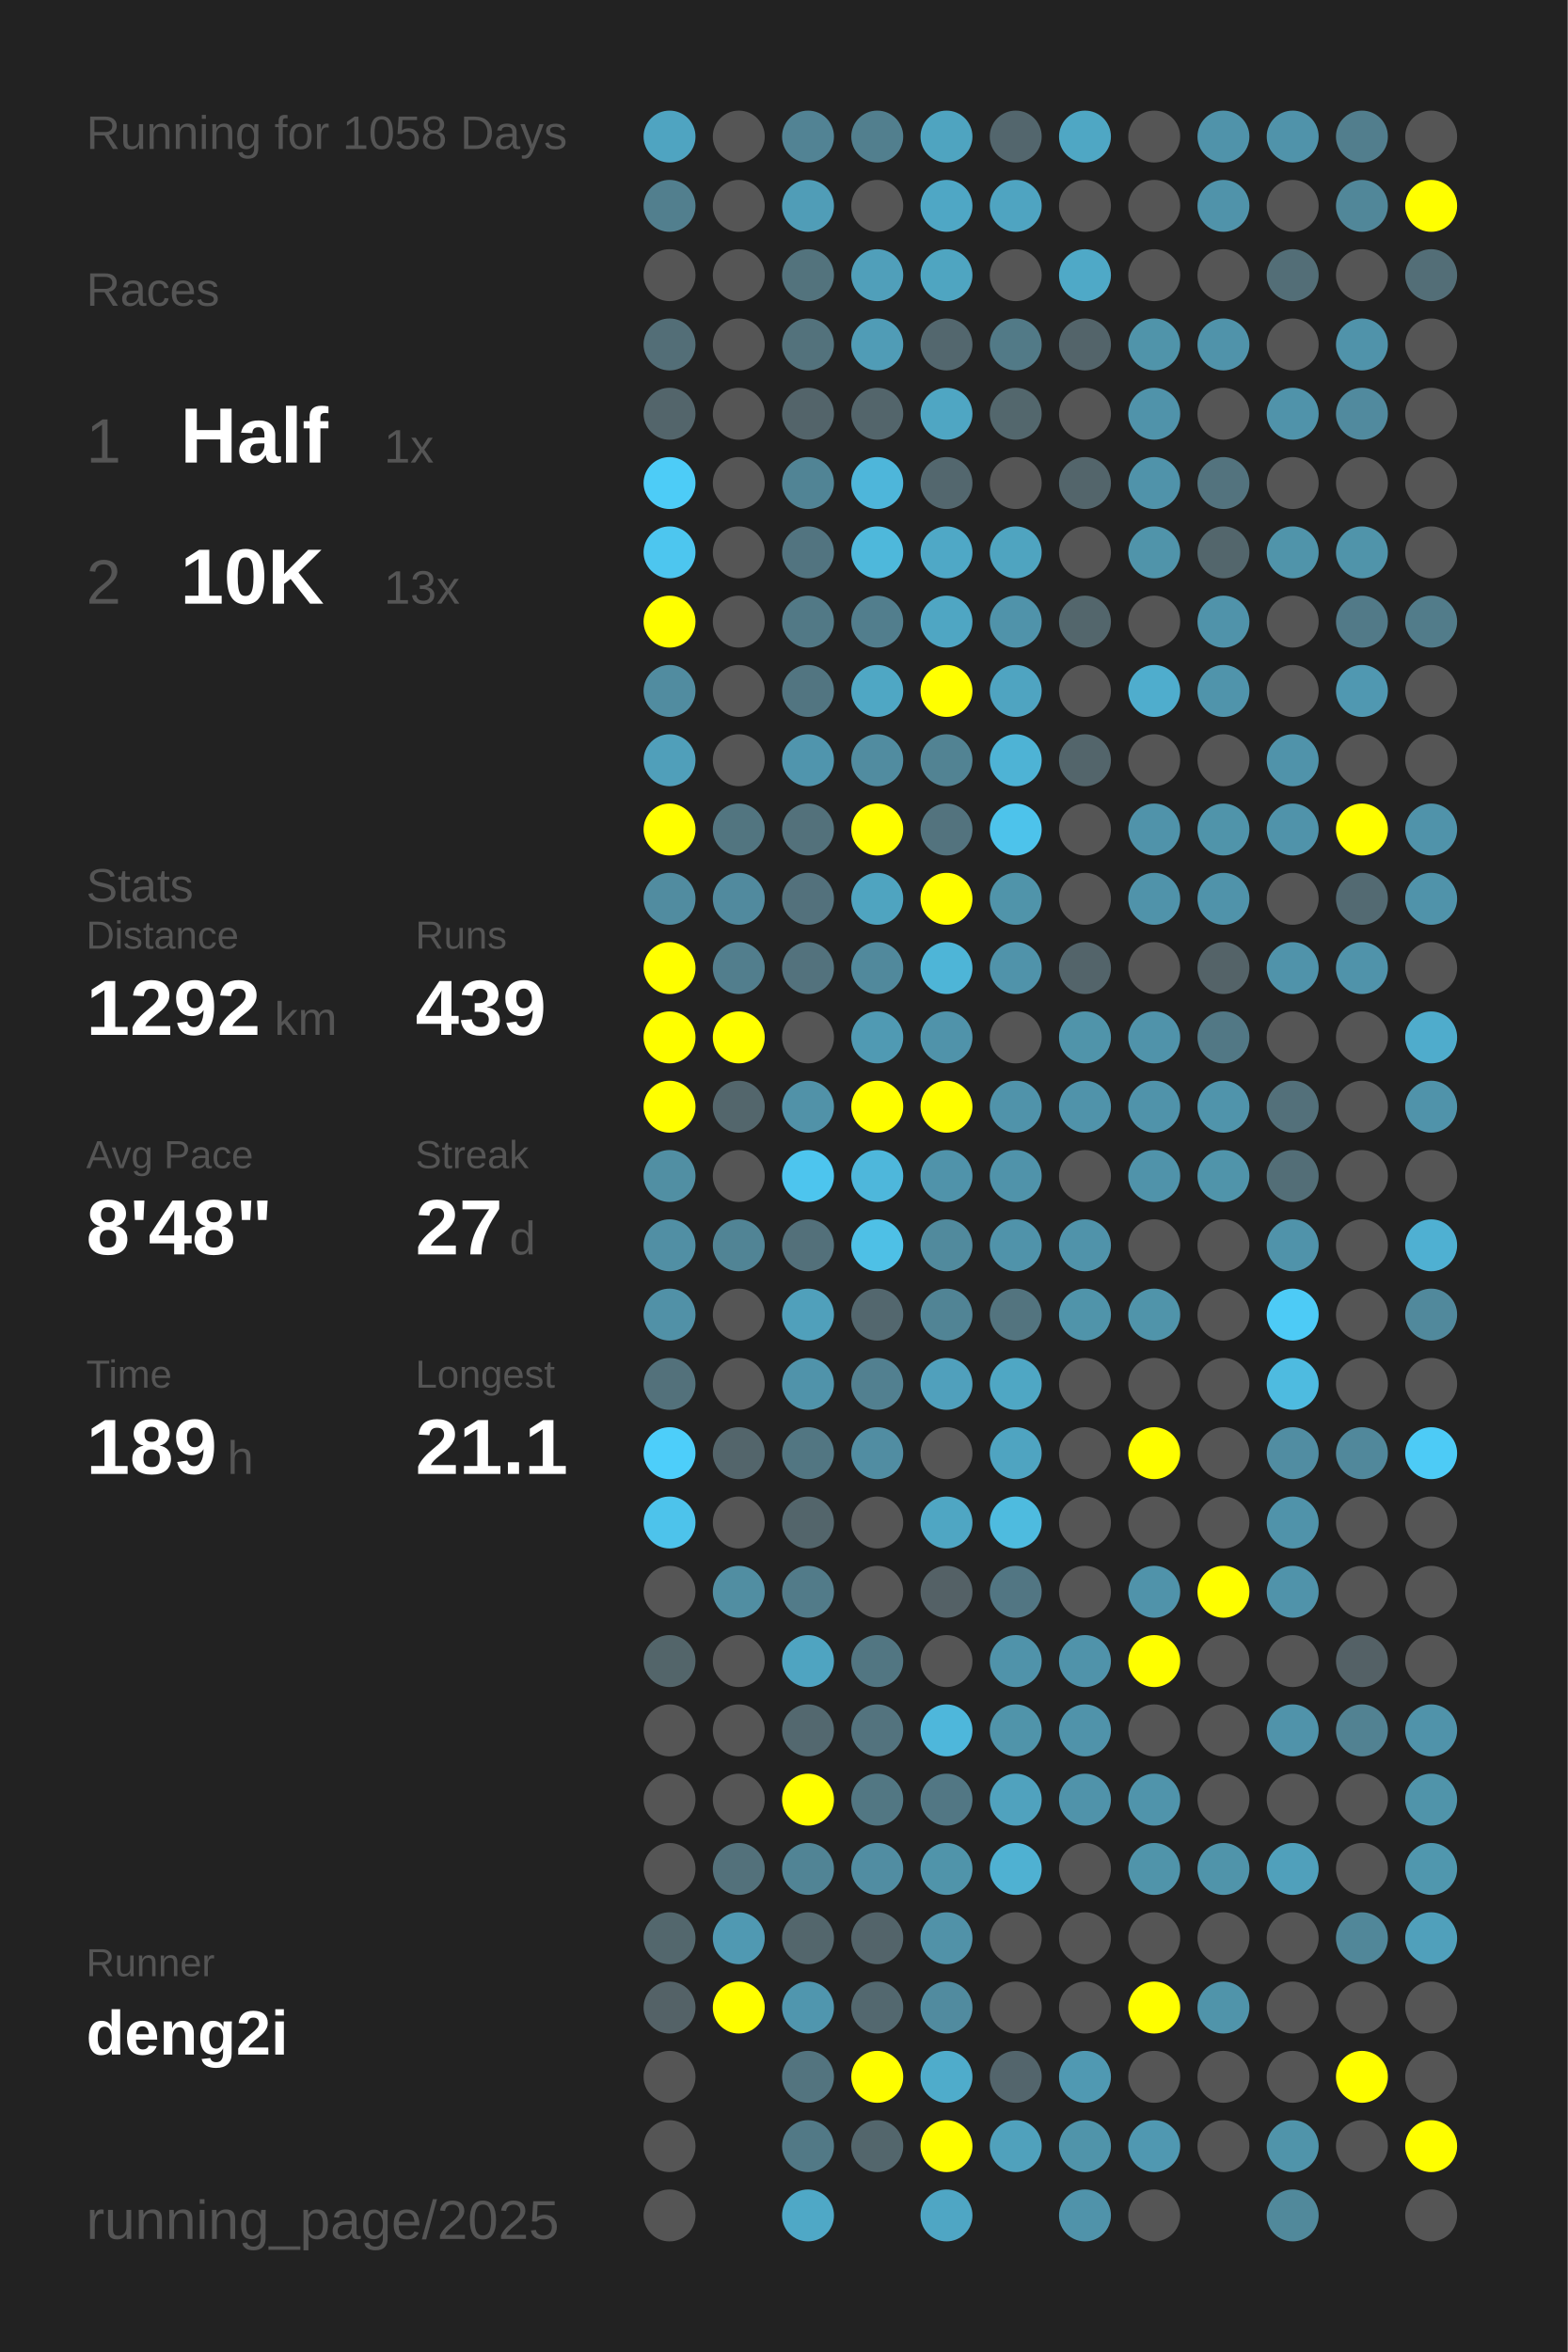
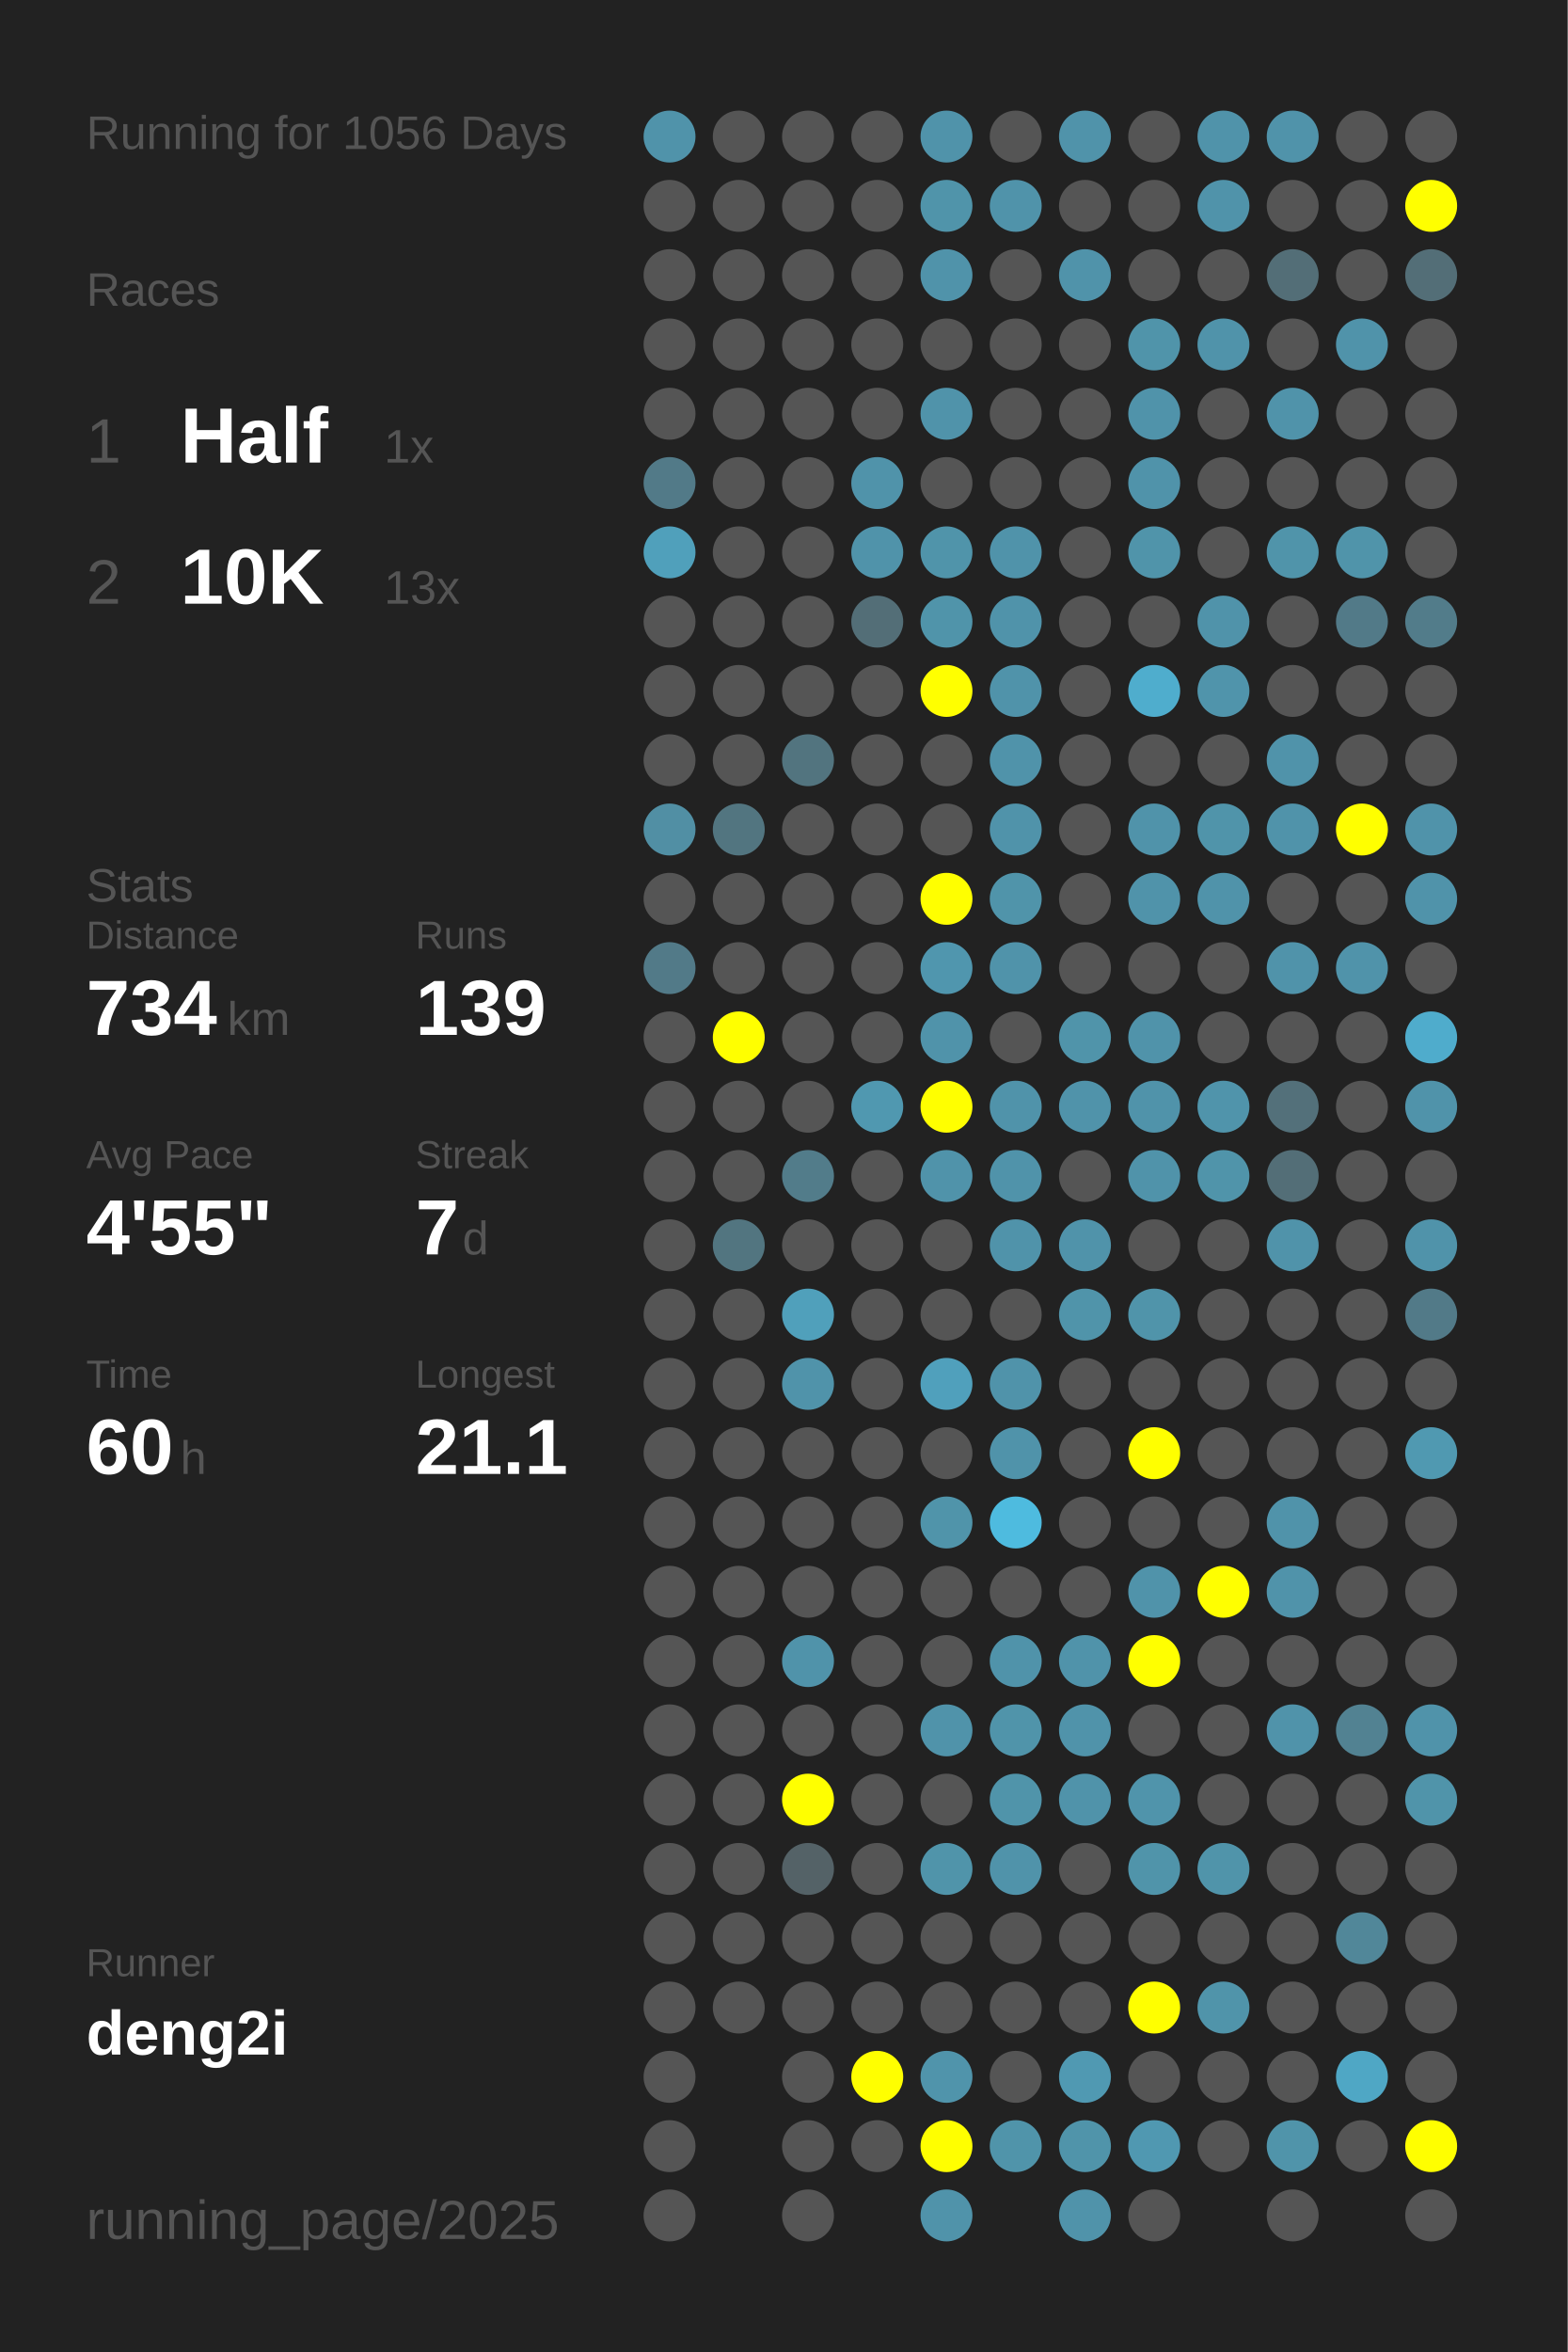
<svg xmlns="http://www.w3.org/2000/svg" baseProfile="full" height="300mm" version="1.1" viewBox="0,0,200,300" width="200mm">
  <defs />
  <rect fill="#222222" height="300" width="200" x="0" y="0" />
-   <text fill="#555555" style="font-size:6px; font-family:Arial;" x="11" y="19">Running for 1058 Days</text>
+   <text fill="#555555" style="font-size:6px; font-family:Arial;" x="11" y="19">Running for 1056 Days</text>
  <text fill="#555555" style="font-size:6px; font-family:Arial;" x="11" y="39">Races</text>
  <text fill="#555555" style="font-size:8px; font-family:Arial;" x="11" y="59">1</text>
  <text fill="#FFFFFF" style="font-size:10px; font-family:Arial; font-weight:bold;" x="23" y="59">Half</text>
  <text fill="#555555" style="font-size:6px; font-family:Arial;" x="49" y="59">1x</text>
  <text fill="#555555" style="font-size:8px; font-family:Arial;" x="11" y="77">2</text>
  <text fill="#FFFFFF" style="font-size:10px; font-family:Arial; font-weight:bold;" x="23" y="77">10K</text>
  <text fill="#555555" style="font-size:6px; font-family:Arial;" x="49" y="77">13x</text>
  <text fill="#555555" style="font-size:6px; font-family:Arial;" x="11" y="115">Stats</text>
  <text fill="#555555" style="font-size:5px; font-family:Arial;" x="11" y="121">Distance</text>
-   <text fill="#FFFFFF" style="font-size:10px; font-family:Arial; font-weight:bold;" x="11" y="132">1292</text>
-   <text fill="#555555" style="font-size:6px; font-family:Arial;" x="35" y="132">km</text>
+   <text fill="#FFFFFF" style="font-size:10px; font-family:Arial; font-weight:bold;" x="11" y="132">734</text>
+   <text fill="#555555" style="font-size:6px; font-family:Arial;" x="29" y="132">km</text>
  <text fill="#555555" style="font-size:5px; font-family:Arial;" x="53" y="121">Runs</text>
-   <text fill="#FFFFFF" style="font-size:10px; font-family:Arial; font-weight:bold;" x="53" y="132">439</text>
+   <text fill="#FFFFFF" style="font-size:10px; font-family:Arial; font-weight:bold;" x="53" y="132">139</text>
  <text fill="#555555" style="font-size:5px; font-family:Arial;" x="11" y="149">Avg Pace</text>
-   <text fill="#FFFFFF" style="font-size:10px; font-family:Arial; font-weight:bold;" x="11" y="160">8'48"</text>
+   <text fill="#FFFFFF" style="font-size:10px; font-family:Arial; font-weight:bold;" x="11" y="160">4'55"</text>
  <text fill="#555555" style="font-size:5px; font-family:Arial;" x="53" y="149">Streak</text>
-   <text fill="#FFFFFF" style="font-size:10px; font-family:Arial; font-weight:bold;" x="53" y="160">27</text>
-   <text fill="#555555" style="font-size:6px; font-family:Arial;" x="65" y="160">d</text>
+   <text fill="#FFFFFF" style="font-size:10px; font-family:Arial; font-weight:bold;" x="53" y="160">7</text>
+   <text fill="#555555" style="font-size:6px; font-family:Arial;" x="59" y="160">d</text>
  <text fill="#555555" style="font-size:5px; font-family:Arial;" x="11" y="177">Time</text>
-   <text fill="#FFFFFF" style="font-size:10px; font-family:Arial; font-weight:bold;" x="11" y="188">189</text>
-   <text fill="#555555" style="font-size:6px; font-family:Arial;" x="29" y="188">h</text>
+   <text fill="#FFFFFF" style="font-size:10px; font-family:Arial; font-weight:bold;" x="11" y="188">60</text>
+   <text fill="#555555" style="font-size:6px; font-family:Arial;" x="23" y="188">h</text>
  <text fill="#555555" style="font-size:5px; font-family:Arial;" x="53" y="177">Longest</text>
  <text fill="#FFFFFF" style="font-size:10px; font-family:Arial; font-weight:bold;" x="53" y="188">21.1</text>
  <text fill="#555555" style="font-size:5px; font-family:Arial;" x="11" y="252.065">Runner</text>
  <text fill="#FFFFFF" style="font-size:8px; font-family:Arial; font-weight:bold;" x="11" y="262.065">deng2i</text>
  <text fill="#555555" style="font-size:7px; font-family:Arial;" x="11" y="285.581">running_page/2025</text>
-   <circle cx="85.417" cy="17.419" fill="#4fa4c1" r="3.312" />
-   <circle cx="85.417" cy="26.258" fill="#527f8e" r="3.312" />
+   <circle cx="85.417" cy="17.419" fill="#5093aa" r="3.312" />
+   <circle cx="85.417" cy="26.258" fill="#555555" r="3.312" />
  <circle cx="85.417" cy="35.097" fill="#555555" r="3.312" />
-   <circle cx="85.417" cy="43.935" fill="#536e77" r="3.312" />
-   <circle cx="85.417" cy="52.774" fill="#53656b" r="3.312" />
-   <circle cx="85.417" cy="61.613" fill="#4dccf7" r="3.312" />
-   <circle cx="85.417" cy="70.452" fill="#4dc6ef" r="3.312" />
-   <circle cx="85.417" cy="79.29" fill="#FFFF00" r="3.312" />
-   <circle cx="85.417" cy="88.129" fill="#518ca0" r="3.312" />
-   <circle cx="85.417" cy="96.968" fill="#509fba" r="3.312" />
-   <circle cx="85.417" cy="105.806" fill="#FFFF00" r="3.312" />
-   <circle cx="85.417" cy="114.645" fill="#518ca0" r="3.312" />
-   <circle cx="85.417" cy="123.484" fill="#FFFF00" r="3.312" />
-   <circle cx="85.417" cy="132.323" fill="#FFFF00" r="3.312" />
-   <circle cx="85.417" cy="141.161" fill="#FFFF00" r="3.312" />
-   <circle cx="85.417" cy="150" fill="#518fa3" r="3.312" />
-   <circle cx="85.417" cy="158.839" fill="#518fa4" r="3.312" />
-   <circle cx="85.417" cy="167.677" fill="#5191a7" r="3.312" />
-   <circle cx="85.417" cy="176.516" fill="#53717b" r="3.312" />
-   <circle cx="85.417" cy="185.355" fill="#4dcefa" r="3.312" />
-   <circle cx="85.417" cy="194.194" fill="#4dc3eb" r="3.312" />
+   <circle cx="85.417" cy="43.935" fill="#555555" r="3.312" />
+   <circle cx="85.417" cy="52.774" fill="#555555" r="3.312" />
+   <circle cx="85.417" cy="61.613" fill="#527a88" r="3.312" />
+   <circle cx="85.417" cy="70.452" fill="#50a0bb" r="3.312" />
+   <circle cx="85.417" cy="79.29" fill="#555555" r="3.312" />
+   <circle cx="85.417" cy="88.129" fill="#555555" r="3.312" />
+   <circle cx="85.417" cy="96.968" fill="#555555" r="3.312" />
+   <circle cx="85.417" cy="105.806" fill="#518fa4" r="3.312" />
+   <circle cx="85.417" cy="114.645" fill="#555555" r="3.312" />
+   <circle cx="85.417" cy="123.484" fill="#527a88" r="3.312" />
+   <circle cx="85.417" cy="132.323" fill="#555555" r="3.312" />
+   <circle cx="85.417" cy="141.161" fill="#555555" r="3.312" />
+   <circle cx="85.417" cy="150" fill="#555555" r="3.312" />
+   <circle cx="85.417" cy="158.839" fill="#555555" r="3.312" />
+   <circle cx="85.417" cy="167.677" fill="#555555" r="3.312" />
+   <circle cx="85.417" cy="176.516" fill="#555555" r="3.312" />
+   <circle cx="85.417" cy="185.355" fill="#555555" r="3.312" />
+   <circle cx="85.417" cy="194.194" fill="#555555" r="3.312" />
  <circle cx="85.417" cy="203.032" fill="#555555" r="3.312" />
-   <circle cx="85.417" cy="211.871" fill="#53656a" r="3.312" />
+   <circle cx="85.417" cy="211.871" fill="#555555" r="3.312" />
  <circle cx="85.417" cy="220.71" fill="#555555" r="3.312" />
  <circle cx="85.417" cy="229.548" fill="#555555" r="3.312" />
  <circle cx="85.417" cy="238.387" fill="#555555" r="3.312" />
-   <circle cx="85.417" cy="247.226" fill="#53676d" r="3.312" />
-   <circle cx="85.417" cy="256.065" fill="#546267" r="3.312" />
+   <circle cx="85.417" cy="247.226" fill="#555555" r="3.312" />
+   <circle cx="85.417" cy="256.065" fill="#555555" r="3.312" />
  <circle cx="85.417" cy="264.903" fill="#555555" r="3.312" />
  <circle cx="85.417" cy="273.742" fill="#555555" r="3.312" />
  <circle cx="85.417" cy="282.581" fill="#555555" r="3.312" />
  <circle cx="94.25" cy="17.419" fill="#555555" r="3.312" />
  <circle cx="94.25" cy="26.258" fill="#555555" r="3.312" />
  <circle cx="94.25" cy="35.097" fill="#555555" r="3.312" />
  <circle cx="94.25" cy="43.935" fill="#555555" r="3.312" />
  <circle cx="94.25" cy="52.774" fill="#555555" r="3.312" />
  <circle cx="94.25" cy="61.613" fill="#555555" r="3.312" />
  <circle cx="94.25" cy="70.452" fill="#555555" r="3.312" />
  <circle cx="94.25" cy="79.29" fill="#555555" r="3.312" />
  <circle cx="94.25" cy="88.129" fill="#555555" r="3.312" />
  <circle cx="94.25" cy="96.968" fill="#555555" r="3.312" />
  <circle cx="94.25" cy="105.806" fill="#527580" r="3.312" />
-   <circle cx="94.25" cy="114.645" fill="#518a9e" r="3.312" />
-   <circle cx="94.25" cy="123.484" fill="#527e8d" r="3.312" />
+   <circle cx="94.25" cy="114.645" fill="#555555" r="3.312" />
+   <circle cx="94.25" cy="123.484" fill="#555555" r="3.312" />
  <circle cx="94.25" cy="132.323" fill="#FFFF00" r="3.312" />
-   <circle cx="94.25" cy="141.161" fill="#53666c" r="3.312" />
+   <circle cx="94.25" cy="141.161" fill="#555555" r="3.312" />
  <circle cx="94.25" cy="150" fill="#555555" r="3.312" />
-   <circle cx="94.25" cy="158.839" fill="#518495" r="3.312" />
+   <circle cx="94.25" cy="158.839" fill="#527580" r="3.312" />
  <circle cx="94.25" cy="167.677" fill="#555555" r="3.312" />
  <circle cx="94.25" cy="176.516" fill="#555555" r="3.312" />
-   <circle cx="94.25" cy="185.355" fill="#53656b" r="3.312" />
+   <circle cx="94.25" cy="185.355" fill="#555555" r="3.312" />
  <circle cx="94.25" cy="194.194" fill="#555555" r="3.312" />
-   <circle cx="94.25" cy="203.032" fill="#518ea2" r="3.312" />
+   <circle cx="94.25" cy="203.032" fill="#555555" r="3.312" />
  <circle cx="94.25" cy="211.871" fill="#555555" r="3.312" />
  <circle cx="94.25" cy="220.71" fill="#555555" r="3.312" />
  <circle cx="94.25" cy="229.548" fill="#555555" r="3.312" />
-   <circle cx="94.25" cy="238.387" fill="#53717b" r="3.312" />
-   <circle cx="94.25" cy="247.226" fill="#5099b2" r="3.312" />
-   <circle cx="94.25" cy="256.065" fill="#FFFF00" r="3.312" />
-   <circle cx="103.083" cy="17.419" fill="#528394" r="3.312" />
-   <circle cx="103.083" cy="26.258" fill="#509db7" r="3.312" />
-   <circle cx="103.083" cy="35.097" fill="#53737d" r="3.312" />
-   <circle cx="103.083" cy="43.935" fill="#53727c" r="3.312" />
-   <circle cx="103.083" cy="52.774" fill="#53646a" r="3.312" />
-   <circle cx="103.083" cy="61.613" fill="#518495" r="3.312" />
-   <circle cx="103.083" cy="70.452" fill="#527480" r="3.312" />
-   <circle cx="103.083" cy="79.29" fill="#527986" r="3.312" />
-   <circle cx="103.083" cy="88.129" fill="#527581" r="3.312" />
-   <circle cx="103.083" cy="96.968" fill="#5095ad" r="3.312" />
-   <circle cx="103.083" cy="105.806" fill="#53717b" r="3.312" />
-   <circle cx="103.083" cy="114.645" fill="#53717c" r="3.312" />
-   <circle cx="103.083" cy="123.484" fill="#53727d" r="3.312" />
+   <circle cx="94.25" cy="238.387" fill="#555555" r="3.312" />
+   <circle cx="94.25" cy="247.226" fill="#555555" r="3.312" />
+   <circle cx="94.25" cy="256.065" fill="#555555" r="3.312" />
+   <circle cx="103.083" cy="17.419" fill="#555555" r="3.312" />
+   <circle cx="103.083" cy="26.258" fill="#555555" r="3.312" />
+   <circle cx="103.083" cy="35.097" fill="#555555" r="3.312" />
+   <circle cx="103.083" cy="43.935" fill="#555555" r="3.312" />
+   <circle cx="103.083" cy="52.774" fill="#555555" r="3.312" />
+   <circle cx="103.083" cy="61.613" fill="#555555" r="3.312" />
+   <circle cx="103.083" cy="70.452" fill="#555555" r="3.312" />
+   <circle cx="103.083" cy="79.29" fill="#555555" r="3.312" />
+   <circle cx="103.083" cy="88.129" fill="#555555" r="3.312" />
+   <circle cx="103.083" cy="96.968" fill="#52747f" r="3.312" />
+   <circle cx="103.083" cy="105.806" fill="#555555" r="3.312" />
+   <circle cx="103.083" cy="114.645" fill="#555555" r="3.312" />
+   <circle cx="103.083" cy="123.484" fill="#555555" r="3.312" />
  <circle cx="103.083" cy="132.323" fill="#555555" r="3.312" />
-   <circle cx="103.083" cy="141.161" fill="#5192a8" r="3.312" />
-   <circle cx="103.083" cy="150" fill="#4dc5ee" r="3.312" />
-   <circle cx="103.083" cy="158.839" fill="#53707a" r="3.312" />
+   <circle cx="103.083" cy="141.161" fill="#555555" r="3.312" />
+   <circle cx="103.083" cy="150" fill="#527c8a" r="3.312" />
+   <circle cx="103.083" cy="158.839" fill="#555555" r="3.312" />
  <circle cx="103.083" cy="167.677" fill="#50a0bb" r="3.312" />
  <circle cx="103.083" cy="176.516" fill="#5093aa" r="3.312" />
-   <circle cx="103.083" cy="185.355" fill="#527682" r="3.312" />
-   <circle cx="103.083" cy="194.194" fill="#53656b" r="3.312" />
-   <circle cx="103.083" cy="203.032" fill="#527b89" r="3.312" />
-   <circle cx="103.083" cy="211.871" fill="#4fa4c1" r="3.312" />
-   <circle cx="103.083" cy="220.71" fill="#53686f" r="3.312" />
+   <circle cx="103.083" cy="185.355" fill="#555555" r="3.312" />
+   <circle cx="103.083" cy="194.194" fill="#555555" r="3.312" />
+   <circle cx="103.083" cy="203.032" fill="#555555" r="3.312" />
+   <circle cx="103.083" cy="211.871" fill="#5093aa" r="3.312" />
+   <circle cx="103.083" cy="220.71" fill="#555555" r="3.312" />
  <circle cx="103.083" cy="229.548" fill="#FFFF00" r="3.312" />
-   <circle cx="103.083" cy="238.387" fill="#518495" r="3.312" />
-   <circle cx="103.083" cy="247.226" fill="#53666c" r="3.312" />
-   <circle cx="103.083" cy="256.065" fill="#5096ae" r="3.312" />
-   <circle cx="103.083" cy="264.903" fill="#53747f" r="3.312" />
-   <circle cx="103.083" cy="273.742" fill="#527986" r="3.312" />
-   <circle cx="103.083" cy="282.581" fill="#4fa8c6" r="3.312" />
-   <circle cx="111.917" cy="17.419" fill="#527f8e" r="3.312" />
+   <circle cx="103.083" cy="238.387" fill="#546267" r="3.312" />
+   <circle cx="103.083" cy="247.226" fill="#555555" r="3.312" />
+   <circle cx="103.083" cy="256.065" fill="#555555" r="3.312" />
+   <circle cx="103.083" cy="264.903" fill="#555555" r="3.312" />
+   <circle cx="103.083" cy="273.742" fill="#555555" r="3.312" />
+   <circle cx="103.083" cy="282.581" fill="#555555" r="3.312" />
+   <circle cx="111.917" cy="17.419" fill="#555555" r="3.312" />
  <circle cx="111.917" cy="26.258" fill="#555555" r="3.312" />
-   <circle cx="111.917" cy="35.097" fill="#509fba" r="3.312" />
-   <circle cx="111.917" cy="43.935" fill="#509cb6" r="3.312" />
-   <circle cx="111.917" cy="52.774" fill="#53656b" r="3.312" />
-   <circle cx="111.917" cy="61.613" fill="#4eb6da" r="3.312" />
-   <circle cx="111.917" cy="70.452" fill="#4eb8db" r="3.312" />
-   <circle cx="111.917" cy="79.29" fill="#527e8d" r="3.312" />
-   <circle cx="111.917" cy="88.129" fill="#4fa7c4" r="3.312" />
-   <circle cx="111.917" cy="96.968" fill="#518ca0" r="3.312" />
-   <circle cx="111.917" cy="105.806" fill="#FFFF00" r="3.312" />
-   <circle cx="111.917" cy="114.645" fill="#4fa4c0" r="3.312" />
-   <circle cx="111.917" cy="123.484" fill="#51899c" r="3.312" />
-   <circle cx="111.917" cy="132.323" fill="#509ab3" r="3.312" />
-   <circle cx="111.917" cy="141.161" fill="#FFFF00" r="3.312" />
-   <circle cx="111.917" cy="150" fill="#4eb7db" r="3.312" />
-   <circle cx="111.917" cy="158.839" fill="#4ec0e6" r="3.312" />
-   <circle cx="111.917" cy="167.677" fill="#53676e" r="3.312" />
-   <circle cx="111.917" cy="176.516" fill="#528090" r="3.312" />
-   <circle cx="111.917" cy="185.355" fill="#518da2" r="3.312" />
+   <circle cx="111.917" cy="35.097" fill="#555555" r="3.312" />
+   <circle cx="111.917" cy="43.935" fill="#555555" r="3.312" />
+   <circle cx="111.917" cy="52.774" fill="#555555" r="3.312" />
+   <circle cx="111.917" cy="61.613" fill="#5093aa" r="3.312" />
+   <circle cx="111.917" cy="70.452" fill="#5093aa" r="3.312" />
+   <circle cx="111.917" cy="79.29" fill="#536e77" r="3.312" />
+   <circle cx="111.917" cy="88.129" fill="#555555" r="3.312" />
+   <circle cx="111.917" cy="96.968" fill="#555555" r="3.312" />
+   <circle cx="111.917" cy="105.806" fill="#555555" r="3.312" />
+   <circle cx="111.917" cy="114.645" fill="#555555" r="3.312" />
+   <circle cx="111.917" cy="123.484" fill="#555555" r="3.312" />
+   <circle cx="111.917" cy="132.323" fill="#555555" r="3.312" />
+   <circle cx="111.917" cy="141.161" fill="#5098b0" r="3.312" />
+   <circle cx="111.917" cy="150" fill="#555555" r="3.312" />
+   <circle cx="111.917" cy="158.839" fill="#555555" r="3.312" />
+   <circle cx="111.917" cy="167.677" fill="#555555" r="3.312" />
+   <circle cx="111.917" cy="176.516" fill="#555555" r="3.312" />
+   <circle cx="111.917" cy="185.355" fill="#555555" r="3.312" />
  <circle cx="111.917" cy="194.194" fill="#555555" r="3.312" />
  <circle cx="111.917" cy="203.032" fill="#555555" r="3.312" />
-   <circle cx="111.917" cy="211.871" fill="#527682" r="3.312" />
-   <circle cx="111.917" cy="220.71" fill="#53737e" r="3.312" />
-   <circle cx="111.917" cy="229.548" fill="#527783" r="3.312" />
-   <circle cx="111.917" cy="238.387" fill="#518da2" r="3.312" />
-   <circle cx="111.917" cy="247.226" fill="#53646a" r="3.312" />
-   <circle cx="111.917" cy="256.065" fill="#53686f" r="3.312" />
+   <circle cx="111.917" cy="211.871" fill="#555555" r="3.312" />
+   <circle cx="111.917" cy="220.71" fill="#555555" r="3.312" />
+   <circle cx="111.917" cy="229.548" fill="#555555" r="3.312" />
+   <circle cx="111.917" cy="238.387" fill="#555555" r="3.312" />
+   <circle cx="111.917" cy="247.226" fill="#555555" r="3.312" />
+   <circle cx="111.917" cy="256.065" fill="#555555" r="3.312" />
  <circle cx="111.917" cy="264.903" fill="#FFFF00" r="3.312" />
-   <circle cx="111.917" cy="273.742" fill="#53666c" r="3.312" />
-   <circle cx="120.75" cy="17.419" fill="#4fa4c0" r="3.312" />
-   <circle cx="120.75" cy="26.258" fill="#4fa7c5" r="3.312" />
-   <circle cx="120.75" cy="35.097" fill="#4fa5c1" r="3.312" />
-   <circle cx="120.75" cy="43.935" fill="#53676e" r="3.312" />
-   <circle cx="120.75" cy="52.774" fill="#4fa6c3" r="3.312" />
-   <circle cx="120.75" cy="61.613" fill="#53676e" r="3.312" />
-   <circle cx="120.75" cy="70.452" fill="#4fa8c6" r="3.312" />
-   <circle cx="120.75" cy="79.29" fill="#4fa6c3" r="3.312" />
+   <circle cx="111.917" cy="273.742" fill="#555555" r="3.312" />
+   <circle cx="120.75" cy="17.419" fill="#5093aa" r="3.312" />
+   <circle cx="120.75" cy="26.258" fill="#5094aa" r="3.312" />
+   <circle cx="120.75" cy="35.097" fill="#5093aa" r="3.312" />
+   <circle cx="120.75" cy="43.935" fill="#555555" r="3.312" />
+   <circle cx="120.75" cy="52.774" fill="#5093aa" r="3.312" />
+   <circle cx="120.75" cy="61.613" fill="#555555" r="3.312" />
+   <circle cx="120.75" cy="70.452" fill="#5094aa" r="3.312" />
+   <circle cx="120.75" cy="79.29" fill="#5094aa" r="3.312" />
  <circle cx="120.75" cy="88.129" fill="#FFFF00" r="3.312" />
-   <circle cx="120.75" cy="96.968" fill="#528393" r="3.312" />
-   <circle cx="120.75" cy="105.806" fill="#53737e" r="3.312" />
+   <circle cx="120.75" cy="96.968" fill="#555555" r="3.312" />
+   <circle cx="120.75" cy="105.806" fill="#555555" r="3.312" />
  <circle cx="120.75" cy="114.645" fill="#FFFF00" r="3.312" />
-   <circle cx="120.75" cy="123.484" fill="#4eb5d7" r="3.312" />
+   <circle cx="120.75" cy="123.484" fill="#5096ae" r="3.312" />
  <circle cx="120.75" cy="132.323" fill="#5093aa" r="3.312" />
  <circle cx="120.75" cy="141.161" fill="#FFFF00" r="3.312" />
  <circle cx="120.75" cy="150" fill="#5093aa" r="3.312" />
-   <circle cx="120.75" cy="158.839" fill="#518a9d" r="3.312" />
-   <circle cx="120.75" cy="167.677" fill="#518495" r="3.312" />
+   <circle cx="120.75" cy="158.839" fill="#555555" r="3.312" />
+   <circle cx="120.75" cy="167.677" fill="#555555" r="3.312" />
  <circle cx="120.75" cy="176.516" fill="#50a0bc" r="3.312" />
  <circle cx="120.75" cy="185.355" fill="#555555" r="3.312" />
-   <circle cx="120.75" cy="194.194" fill="#4fa6c3" r="3.312" />
-   <circle cx="120.75" cy="203.032" fill="#546166" r="3.312" />
+   <circle cx="120.75" cy="194.194" fill="#5094aa" r="3.312" />
+   <circle cx="120.75" cy="203.032" fill="#555555" r="3.312" />
  <circle cx="120.75" cy="211.871" fill="#555555" r="3.312" />
-   <circle cx="120.75" cy="220.71" fill="#4eb7db" r="3.312" />
-   <circle cx="120.75" cy="229.548" fill="#527784" r="3.312" />
+   <circle cx="120.75" cy="220.71" fill="#5093aa" r="3.312" />
+   <circle cx="120.75" cy="229.548" fill="#555555" r="3.312" />
  <circle cx="120.75" cy="238.387" fill="#5094aa" r="3.312" />
-   <circle cx="120.75" cy="247.226" fill="#5192a8" r="3.312" />
-   <circle cx="120.75" cy="256.065" fill="#518b9f" r="3.312" />
-   <circle cx="120.75" cy="264.903" fill="#4faccb" r="3.312" />
+   <circle cx="120.75" cy="247.226" fill="#555555" r="3.312" />
+   <circle cx="120.75" cy="256.065" fill="#555555" r="3.312" />
+   <circle cx="120.75" cy="264.903" fill="#5094ab" r="3.312" />
  <circle cx="120.75" cy="273.742" fill="#FFFF00" r="3.312" />
-   <circle cx="120.75" cy="282.581" fill="#4fa6c4" r="3.312" />
-   <circle cx="129.583" cy="17.419" fill="#53666d" r="3.312" />
-   <circle cx="129.583" cy="26.258" fill="#4fa4c1" r="3.312" />
+   <circle cx="120.75" cy="282.581" fill="#5093aa" r="3.312" />
+   <circle cx="129.583" cy="17.419" fill="#555555" r="3.312" />
+   <circle cx="129.583" cy="26.258" fill="#5093aa" r="3.312" />
  <circle cx="129.583" cy="35.097" fill="#555555" r="3.312" />
-   <circle cx="129.583" cy="43.935" fill="#527a87" r="3.312" />
-   <circle cx="129.583" cy="52.774" fill="#53676d" r="3.312" />
+   <circle cx="129.583" cy="43.935" fill="#555555" r="3.312" />
+   <circle cx="129.583" cy="52.774" fill="#555555" r="3.312" />
  <circle cx="129.583" cy="61.613" fill="#555555" r="3.312" />
-   <circle cx="129.583" cy="70.452" fill="#4fa4c0" r="3.312" />
+   <circle cx="129.583" cy="70.452" fill="#5093aa" r="3.312" />
  <circle cx="129.583" cy="79.29" fill="#5093aa" r="3.312" />
-   <circle cx="129.583" cy="88.129" fill="#4fa4c1" r="3.312" />
-   <circle cx="129.583" cy="96.968" fill="#4eb3d5" r="3.312" />
-   <circle cx="129.583" cy="105.806" fill="#4dc3eb" r="3.312" />
+   <circle cx="129.583" cy="88.129" fill="#5093aa" r="3.312" />
+   <circle cx="129.583" cy="96.968" fill="#5093aa" r="3.312" />
+   <circle cx="129.583" cy="105.806" fill="#5093aa" r="3.312" />
  <circle cx="129.583" cy="114.645" fill="#5094aa" r="3.312" />
  <circle cx="129.583" cy="123.484" fill="#5093aa" r="3.312" />
  <circle cx="129.583" cy="132.323" fill="#555555" r="3.312" />
  <circle cx="129.583" cy="141.161" fill="#5093aa" r="3.312" />
  <circle cx="129.583" cy="150" fill="#5093aa" r="3.312" />
  <circle cx="129.583" cy="158.839" fill="#5093aa" r="3.312" />
-   <circle cx="129.583" cy="167.677" fill="#53747f" r="3.312" />
-   <circle cx="129.583" cy="176.516" fill="#4fa7c4" r="3.312" />
-   <circle cx="129.583" cy="185.355" fill="#4fa4c1" r="3.312" />
+   <circle cx="129.583" cy="167.677" fill="#555555" r="3.312" />
+   <circle cx="129.583" cy="176.516" fill="#5093aa" r="3.312" />
+   <circle cx="129.583" cy="185.355" fill="#5093aa" r="3.312" />
  <circle cx="129.583" cy="194.194" fill="#4ebbdf" r="3.312" />
-   <circle cx="129.583" cy="203.032" fill="#527683" r="3.312" />
+   <circle cx="129.583" cy="203.032" fill="#555555" r="3.312" />
  <circle cx="129.583" cy="211.871" fill="#5093aa" r="3.312" />
  <circle cx="129.583" cy="220.71" fill="#5094aa" r="3.312" />
-   <circle cx="129.583" cy="229.548" fill="#50a2be" r="3.312" />
-   <circle cx="129.583" cy="238.387" fill="#4fb1d2" r="3.312" />
+   <circle cx="129.583" cy="229.548" fill="#5094aa" r="3.312" />
+   <circle cx="129.583" cy="238.387" fill="#5093aa" r="3.312" />
  <circle cx="129.583" cy="247.226" fill="#555555" r="3.312" />
  <circle cx="129.583" cy="256.065" fill="#555555" r="3.312" />
-   <circle cx="129.583" cy="264.903" fill="#53656c" r="3.312" />
-   <circle cx="129.583" cy="273.742" fill="#50a1bc" r="3.312" />
-   <circle cx="138.417" cy="17.419" fill="#4fa7c4" r="3.312" />
+   <circle cx="129.583" cy="264.903" fill="#555555" r="3.312" />
+   <circle cx="129.583" cy="273.742" fill="#5094aa" r="3.312" />
+   <circle cx="138.417" cy="17.419" fill="#5093aa" r="3.312" />
  <circle cx="138.417" cy="26.258" fill="#555555" r="3.312" />
-   <circle cx="138.417" cy="35.097" fill="#4fa9c7" r="3.312" />
-   <circle cx="138.417" cy="43.935" fill="#53646a" r="3.312" />
+   <circle cx="138.417" cy="35.097" fill="#5093aa" r="3.312" />
+   <circle cx="138.417" cy="43.935" fill="#555555" r="3.312" />
  <circle cx="138.417" cy="52.774" fill="#555555" r="3.312" />
-   <circle cx="138.417" cy="61.613" fill="#53656b" r="3.312" />
+   <circle cx="138.417" cy="61.613" fill="#555555" r="3.312" />
  <circle cx="138.417" cy="70.452" fill="#555555" r="3.312" />
-   <circle cx="138.417" cy="79.29" fill="#53666c" r="3.312" />
+   <circle cx="138.417" cy="79.29" fill="#555555" r="3.312" />
  <circle cx="138.417" cy="88.129" fill="#555555" r="3.312" />
-   <circle cx="138.417" cy="96.968" fill="#53656b" r="3.312" />
+   <circle cx="138.417" cy="96.968" fill="#555555" r="3.312" />
  <circle cx="138.417" cy="105.806" fill="#555555" r="3.312" />
  <circle cx="138.417" cy="114.645" fill="#555555" r="3.312" />
-   <circle cx="138.417" cy="123.484" fill="#53646a" r="3.312" />
+   <circle cx="138.417" cy="123.484" fill="#555555" r="3.312" />
  <circle cx="138.417" cy="132.323" fill="#5094aa" r="3.312" />
  <circle cx="138.417" cy="141.161" fill="#5093aa" r="3.312" />
  <circle cx="138.417" cy="150" fill="#555555" r="3.312" />
  <circle cx="138.417" cy="158.839" fill="#5093aa" r="3.312" />
  <circle cx="138.417" cy="167.677" fill="#5094aa" r="3.312" />
  <circle cx="138.417" cy="176.516" fill="#555555" r="3.312" />
  <circle cx="138.417" cy="185.355" fill="#555555" r="3.312" />
  <circle cx="138.417" cy="194.194" fill="#555555" r="3.312" />
  <circle cx="138.417" cy="203.032" fill="#555555" r="3.312" />
  <circle cx="138.417" cy="211.871" fill="#5093aa" r="3.312" />
  <circle cx="138.417" cy="220.71" fill="#5093aa" r="3.312" />
  <circle cx="138.417" cy="229.548" fill="#5093aa" r="3.312" />
  <circle cx="138.417" cy="238.387" fill="#555555" r="3.312" />
  <circle cx="138.417" cy="247.226" fill="#555555" r="3.312" />
  <circle cx="138.417" cy="256.065" fill="#555555" r="3.312" />
  <circle cx="138.417" cy="264.903" fill="#5099b2" r="3.312" />
  <circle cx="138.417" cy="273.742" fill="#5094aa" r="3.312" />
  <circle cx="138.417" cy="282.581" fill="#5093aa" r="3.312" />
  <circle cx="147.25" cy="17.419" fill="#555555" r="3.312" />
  <circle cx="147.25" cy="26.258" fill="#555555" r="3.312" />
  <circle cx="147.25" cy="35.097" fill="#555555" r="3.312" />
  <circle cx="147.25" cy="43.935" fill="#5094aa" r="3.312" />
  <circle cx="147.25" cy="52.774" fill="#5093aa" r="3.312" />
  <circle cx="147.25" cy="61.613" fill="#5093aa" r="3.312" />
  <circle cx="147.25" cy="70.452" fill="#5094aa" r="3.312" />
  <circle cx="147.25" cy="79.29" fill="#555555" r="3.312" />
  <circle cx="147.25" cy="88.129" fill="#4fadcd" r="3.312" />
  <circle cx="147.25" cy="96.968" fill="#555555" r="3.312" />
  <circle cx="147.25" cy="105.806" fill="#5093aa" r="3.312" />
  <circle cx="147.25" cy="114.645" fill="#5093aa" r="3.312" />
  <circle cx="147.25" cy="123.484" fill="#555555" r="3.312" />
  <circle cx="147.25" cy="132.323" fill="#5093aa" r="3.312" />
  <circle cx="147.25" cy="141.161" fill="#5093aa" r="3.312" />
  <circle cx="147.25" cy="150" fill="#5093aa" r="3.312" />
  <circle cx="147.25" cy="158.839" fill="#555555" r="3.312" />
  <circle cx="147.25" cy="167.677" fill="#5094aa" r="3.312" />
  <circle cx="147.25" cy="176.516" fill="#555555" r="3.312" />
  <circle cx="147.25" cy="185.355" fill="#FFFF00" r="3.312" />
  <circle cx="147.25" cy="194.194" fill="#555555" r="3.312" />
  <circle cx="147.25" cy="203.032" fill="#5093aa" r="3.312" />
  <circle cx="147.25" cy="211.871" fill="#FFFF00" r="3.312" />
  <circle cx="147.25" cy="220.71" fill="#555555" r="3.312" />
  <circle cx="147.25" cy="229.548" fill="#5094ab" r="3.312" />
  <circle cx="147.25" cy="238.387" fill="#5094aa" r="3.312" />
  <circle cx="147.25" cy="247.226" fill="#555555" r="3.312" />
  <circle cx="147.25" cy="256.065" fill="#FFFF00" r="3.312" />
  <circle cx="147.25" cy="264.903" fill="#555555" r="3.312" />
  <circle cx="147.25" cy="273.742" fill="#5098b1" r="3.312" />
  <circle cx="147.25" cy="282.581" fill="#555555" r="3.312" />
  <circle cx="156.083" cy="17.419" fill="#5093aa" r="3.312" />
  <circle cx="156.083" cy="26.258" fill="#5093aa" r="3.312" />
  <circle cx="156.083" cy="35.097" fill="#555555" r="3.312" />
  <circle cx="156.083" cy="43.935" fill="#5093aa" r="3.312" />
  <circle cx="156.083" cy="52.774" fill="#555555" r="3.312" />
-   <circle cx="156.083" cy="61.613" fill="#53737e" r="3.312" />
-   <circle cx="156.083" cy="70.452" fill="#53666c" r="3.312" />
+   <circle cx="156.083" cy="61.613" fill="#555555" r="3.312" />
+   <circle cx="156.083" cy="70.452" fill="#555555" r="3.312" />
  <circle cx="156.083" cy="79.29" fill="#5093aa" r="3.312" />
  <circle cx="156.083" cy="88.129" fill="#5094ab" r="3.312" />
  <circle cx="156.083" cy="96.968" fill="#555555" r="3.312" />
  <circle cx="156.083" cy="105.806" fill="#5094aa" r="3.312" />
  <circle cx="156.083" cy="114.645" fill="#5093aa" r="3.312" />
-   <circle cx="156.083" cy="123.484" fill="#546368" r="3.312" />
-   <circle cx="156.083" cy="132.323" fill="#527885" r="3.312" />
+   <circle cx="156.083" cy="123.484" fill="#555555" r="3.312" />
+   <circle cx="156.083" cy="132.323" fill="#555555" r="3.312" />
  <circle cx="156.083" cy="141.161" fill="#5094ab" r="3.312" />
  <circle cx="156.083" cy="150" fill="#5094aa" r="3.312" />
  <circle cx="156.083" cy="158.839" fill="#555555" r="3.312" />
  <circle cx="156.083" cy="167.677" fill="#555555" r="3.312" />
  <circle cx="156.083" cy="176.516" fill="#555555" r="3.312" />
  <circle cx="156.083" cy="185.355" fill="#555555" r="3.312" />
  <circle cx="156.083" cy="194.194" fill="#555555" r="3.312" />
  <circle cx="156.083" cy="203.032" fill="#FFFF00" r="3.312" />
  <circle cx="156.083" cy="211.871" fill="#555555" r="3.312" />
  <circle cx="156.083" cy="220.71" fill="#555555" r="3.312" />
  <circle cx="156.083" cy="229.548" fill="#555555" r="3.312" />
  <circle cx="156.083" cy="238.387" fill="#5094aa" r="3.312" />
  <circle cx="156.083" cy="247.226" fill="#555555" r="3.312" />
  <circle cx="156.083" cy="256.065" fill="#5094aa" r="3.312" />
  <circle cx="156.083" cy="264.903" fill="#555555" r="3.312" />
  <circle cx="156.083" cy="273.742" fill="#555555" r="3.312" />
  <circle cx="164.917" cy="17.419" fill="#5093aa" r="3.312" />
  <circle cx="164.917" cy="26.258" fill="#555555" r="3.312" />
  <circle cx="164.917" cy="35.097" fill="#536e77" r="3.312" />
  <circle cx="164.917" cy="43.935" fill="#555555" r="3.312" />
  <circle cx="164.917" cy="52.774" fill="#5093aa" r="3.312" />
  <circle cx="164.917" cy="61.613" fill="#555555" r="3.312" />
  <circle cx="164.917" cy="70.452" fill="#5094aa" r="3.312" />
  <circle cx="164.917" cy="79.29" fill="#555555" r="3.312" />
  <circle cx="164.917" cy="88.129" fill="#555555" r="3.312" />
  <circle cx="164.917" cy="96.968" fill="#5093aa" r="3.312" />
  <circle cx="164.917" cy="105.806" fill="#5093aa" r="3.312" />
  <circle cx="164.917" cy="114.645" fill="#555555" r="3.312" />
  <circle cx="164.917" cy="123.484" fill="#5093aa" r="3.312" />
  <circle cx="164.917" cy="132.323" fill="#555555" r="3.312" />
  <circle cx="164.917" cy="141.161" fill="#53707a" r="3.312" />
  <circle cx="164.917" cy="150" fill="#536e77" r="3.312" />
  <circle cx="164.917" cy="158.839" fill="#5093aa" r="3.312" />
-   <circle cx="164.917" cy="167.677" fill="#4dcbf6" r="3.312" />
-   <circle cx="164.917" cy="176.516" fill="#4ebbe0" r="3.312" />
-   <circle cx="164.917" cy="185.355" fill="#518da2" r="3.312" />
+   <circle cx="164.917" cy="167.677" fill="#555555" r="3.312" />
+   <circle cx="164.917" cy="176.516" fill="#555555" r="3.312" />
+   <circle cx="164.917" cy="185.355" fill="#555555" r="3.312" />
  <circle cx="164.917" cy="194.194" fill="#5093aa" r="3.312" />
  <circle cx="164.917" cy="203.032" fill="#5093aa" r="3.312" />
  <circle cx="164.917" cy="211.871" fill="#555555" r="3.312" />
  <circle cx="164.917" cy="220.71" fill="#5093aa" r="3.312" />
  <circle cx="164.917" cy="229.548" fill="#555555" r="3.312" />
-   <circle cx="164.917" cy="238.387" fill="#50a0bb" r="3.312" />
+   <circle cx="164.917" cy="238.387" fill="#555555" r="3.312" />
  <circle cx="164.917" cy="247.226" fill="#555555" r="3.312" />
  <circle cx="164.917" cy="256.065" fill="#555555" r="3.312" />
  <circle cx="164.917" cy="264.903" fill="#555555" r="3.312" />
  <circle cx="164.917" cy="273.742" fill="#5094aa" r="3.312" />
-   <circle cx="164.917" cy="282.581" fill="#51899b" r="3.312" />
-   <circle cx="173.75" cy="17.419" fill="#527e8d" r="3.312" />
-   <circle cx="173.75" cy="26.258" fill="#518799" r="3.312" />
+   <circle cx="164.917" cy="282.581" fill="#555555" r="3.312" />
+   <circle cx="173.75" cy="17.419" fill="#555555" r="3.312" />
+   <circle cx="173.75" cy="26.258" fill="#555555" r="3.312" />
  <circle cx="173.75" cy="35.097" fill="#555555" r="3.312" />
  <circle cx="173.75" cy="43.935" fill="#5093aa" r="3.312" />
-   <circle cx="173.75" cy="52.774" fill="#518a9e" r="3.312" />
+   <circle cx="173.75" cy="52.774" fill="#555555" r="3.312" />
  <circle cx="173.75" cy="61.613" fill="#555555" r="3.312" />
  <circle cx="173.75" cy="70.452" fill="#5094aa" r="3.312" />
  <circle cx="173.75" cy="79.29" fill="#527a88" r="3.312" />
-   <circle cx="173.75" cy="88.129" fill="#5098b1" r="3.312" />
+   <circle cx="173.75" cy="88.129" fill="#555555" r="3.312" />
  <circle cx="173.75" cy="96.968" fill="#555555" r="3.312" />
  <circle cx="173.75" cy="105.806" fill="#FFFF00" r="3.312" />
-   <circle cx="173.75" cy="114.645" fill="#536a72" r="3.312" />
+   <circle cx="173.75" cy="114.645" fill="#555555" r="3.312" />
  <circle cx="173.75" cy="123.484" fill="#5093aa" r="3.312" />
  <circle cx="173.75" cy="132.323" fill="#555555" r="3.312" />
  <circle cx="173.75" cy="141.161" fill="#555555" r="3.312" />
  <circle cx="173.75" cy="150" fill="#555555" r="3.312" />
  <circle cx="173.75" cy="158.839" fill="#555555" r="3.312" />
  <circle cx="173.75" cy="167.677" fill="#555555" r="3.312" />
  <circle cx="173.75" cy="176.516" fill="#555555" r="3.312" />
-   <circle cx="173.75" cy="185.355" fill="#51889b" r="3.312" />
+   <circle cx="173.75" cy="185.355" fill="#555555" r="3.312" />
  <circle cx="173.75" cy="194.194" fill="#555555" r="3.312" />
  <circle cx="173.75" cy="203.032" fill="#555555" r="3.312" />
-   <circle cx="173.75" cy="211.871" fill="#546166" r="3.312" />
+   <circle cx="173.75" cy="211.871" fill="#555555" r="3.312" />
  <circle cx="173.75" cy="220.71" fill="#528292" r="3.312" />
  <circle cx="173.75" cy="229.548" fill="#555555" r="3.312" />
  <circle cx="173.75" cy="238.387" fill="#555555" r="3.312" />
  <circle cx="173.75" cy="247.226" fill="#518799" r="3.312" />
  <circle cx="173.75" cy="256.065" fill="#555555" r="3.312" />
-   <circle cx="173.75" cy="264.903" fill="#FFFF00" r="3.312" />
+   <circle cx="173.75" cy="264.903" fill="#4fa7c5" r="3.312" />
  <circle cx="173.75" cy="273.742" fill="#555555" r="3.312" />
  <circle cx="182.583" cy="17.419" fill="#555555" r="3.312" />
  <circle cx="182.583" cy="26.258" fill="#FFFF00" r="3.312" />
  <circle cx="182.583" cy="35.097" fill="#536e77" r="3.312" />
  <circle cx="182.583" cy="43.935" fill="#555555" r="3.312" />
  <circle cx="182.583" cy="52.774" fill="#555555" r="3.312" />
  <circle cx="182.583" cy="61.613" fill="#555555" r="3.312" />
  <circle cx="182.583" cy="70.452" fill="#555555" r="3.312" />
  <circle cx="182.583" cy="79.29" fill="#527c8a" r="3.312" />
  <circle cx="182.583" cy="88.129" fill="#555555" r="3.312" />
  <circle cx="182.583" cy="96.968" fill="#555555" r="3.312" />
  <circle cx="182.583" cy="105.806" fill="#5093aa" r="3.312" />
  <circle cx="182.583" cy="114.645" fill="#5093aa" r="3.312" />
  <circle cx="182.583" cy="123.484" fill="#555555" r="3.312" />
  <circle cx="182.583" cy="132.323" fill="#4faccc" r="3.312" />
  <circle cx="182.583" cy="141.161" fill="#5093aa" r="3.312" />
  <circle cx="182.583" cy="150" fill="#555555" r="3.312" />
-   <circle cx="182.583" cy="158.839" fill="#4fb0d2" r="3.312" />
-   <circle cx="182.583" cy="167.677" fill="#51899c" r="3.312" />
+   <circle cx="182.583" cy="158.839" fill="#5093aa" r="3.312" />
+   <circle cx="182.583" cy="167.677" fill="#527a88" r="3.312" />
  <circle cx="182.583" cy="176.516" fill="#555555" r="3.312" />
-   <circle cx="182.583" cy="185.355" fill="#4dcbf6" r="3.312" />
+   <circle cx="182.583" cy="185.355" fill="#5099b1" r="3.312" />
  <circle cx="182.583" cy="194.194" fill="#555555" r="3.312" />
  <circle cx="182.583" cy="203.032" fill="#555555" r="3.312" />
  <circle cx="182.583" cy="211.871" fill="#555555" r="3.312" />
  <circle cx="182.583" cy="220.71" fill="#5093aa" r="3.312" />
  <circle cx="182.583" cy="229.548" fill="#5094aa" r="3.312" />
-   <circle cx="182.583" cy="238.387" fill="#5097ae" r="3.312" />
-   <circle cx="182.583" cy="247.226" fill="#50a0bb" r="3.312" />
+   <circle cx="182.583" cy="238.387" fill="#555555" r="3.312" />
+   <circle cx="182.583" cy="247.226" fill="#555555" r="3.312" />
  <circle cx="182.583" cy="256.065" fill="#555555" r="3.312" />
  <circle cx="182.583" cy="264.903" fill="#555555" r="3.312" />
  <circle cx="182.583" cy="273.742" fill="#FFFF00" r="3.312" />
  <circle cx="182.583" cy="282.581" fill="#555555" r="3.312" />
</svg>
